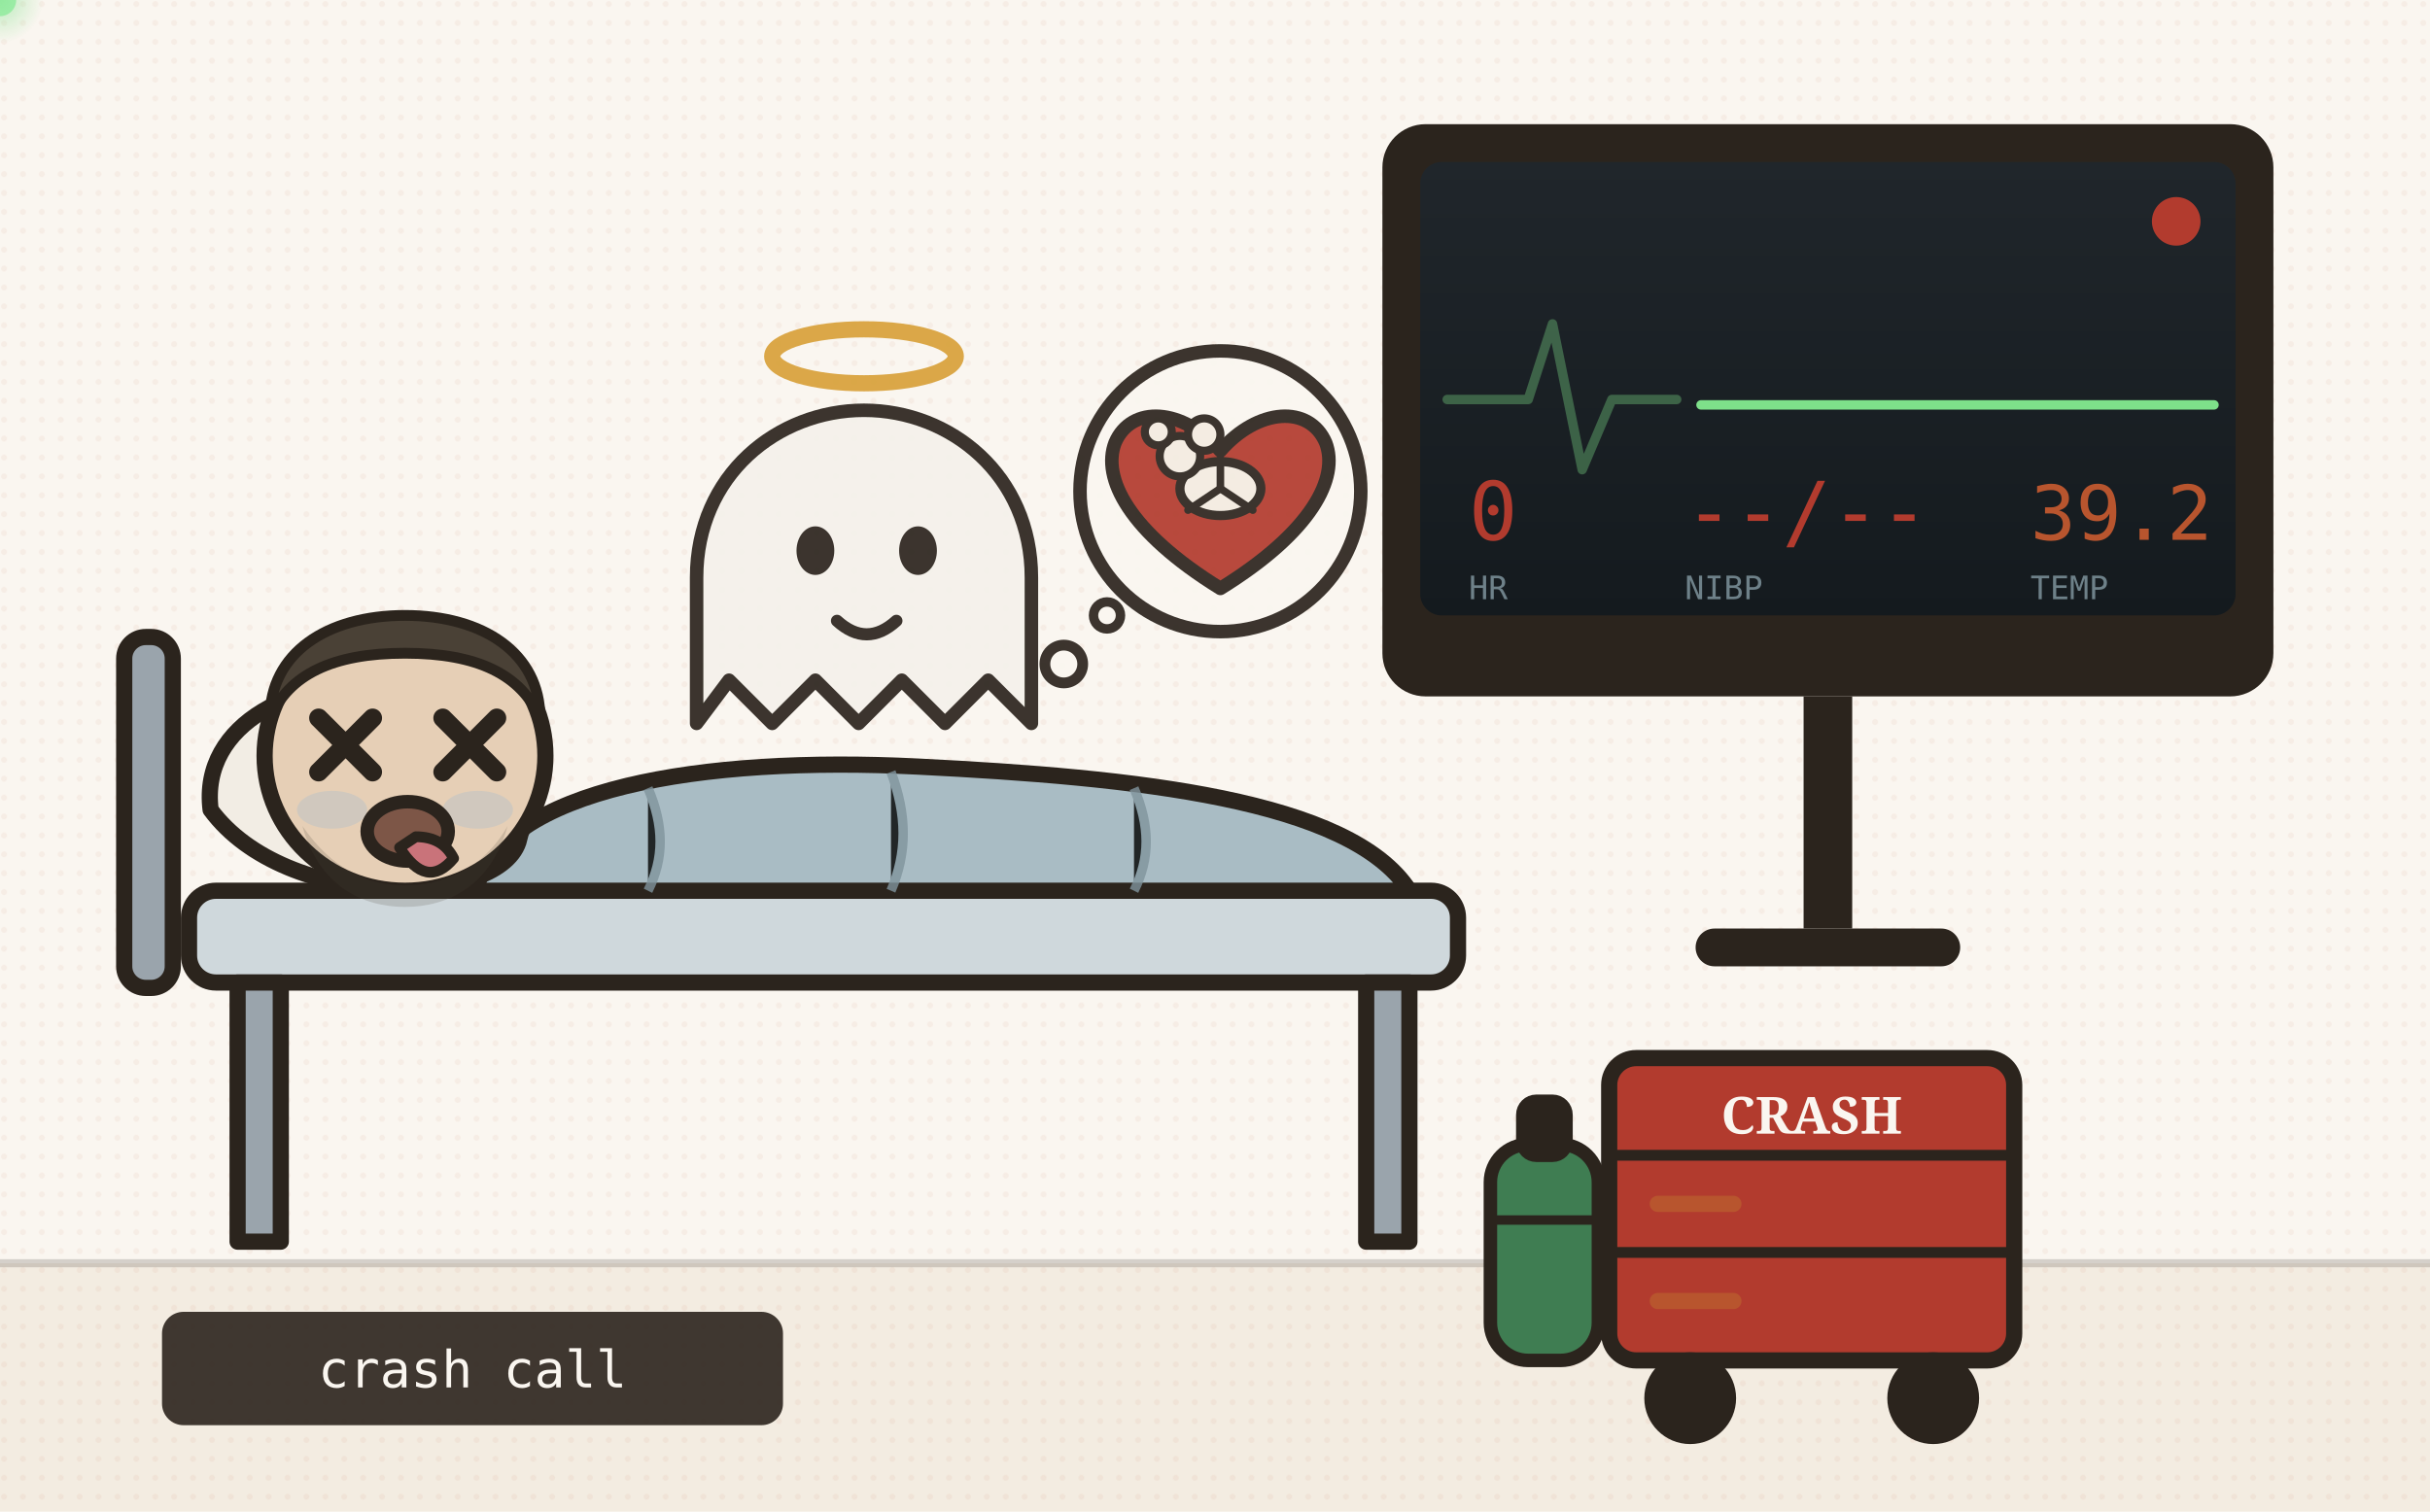
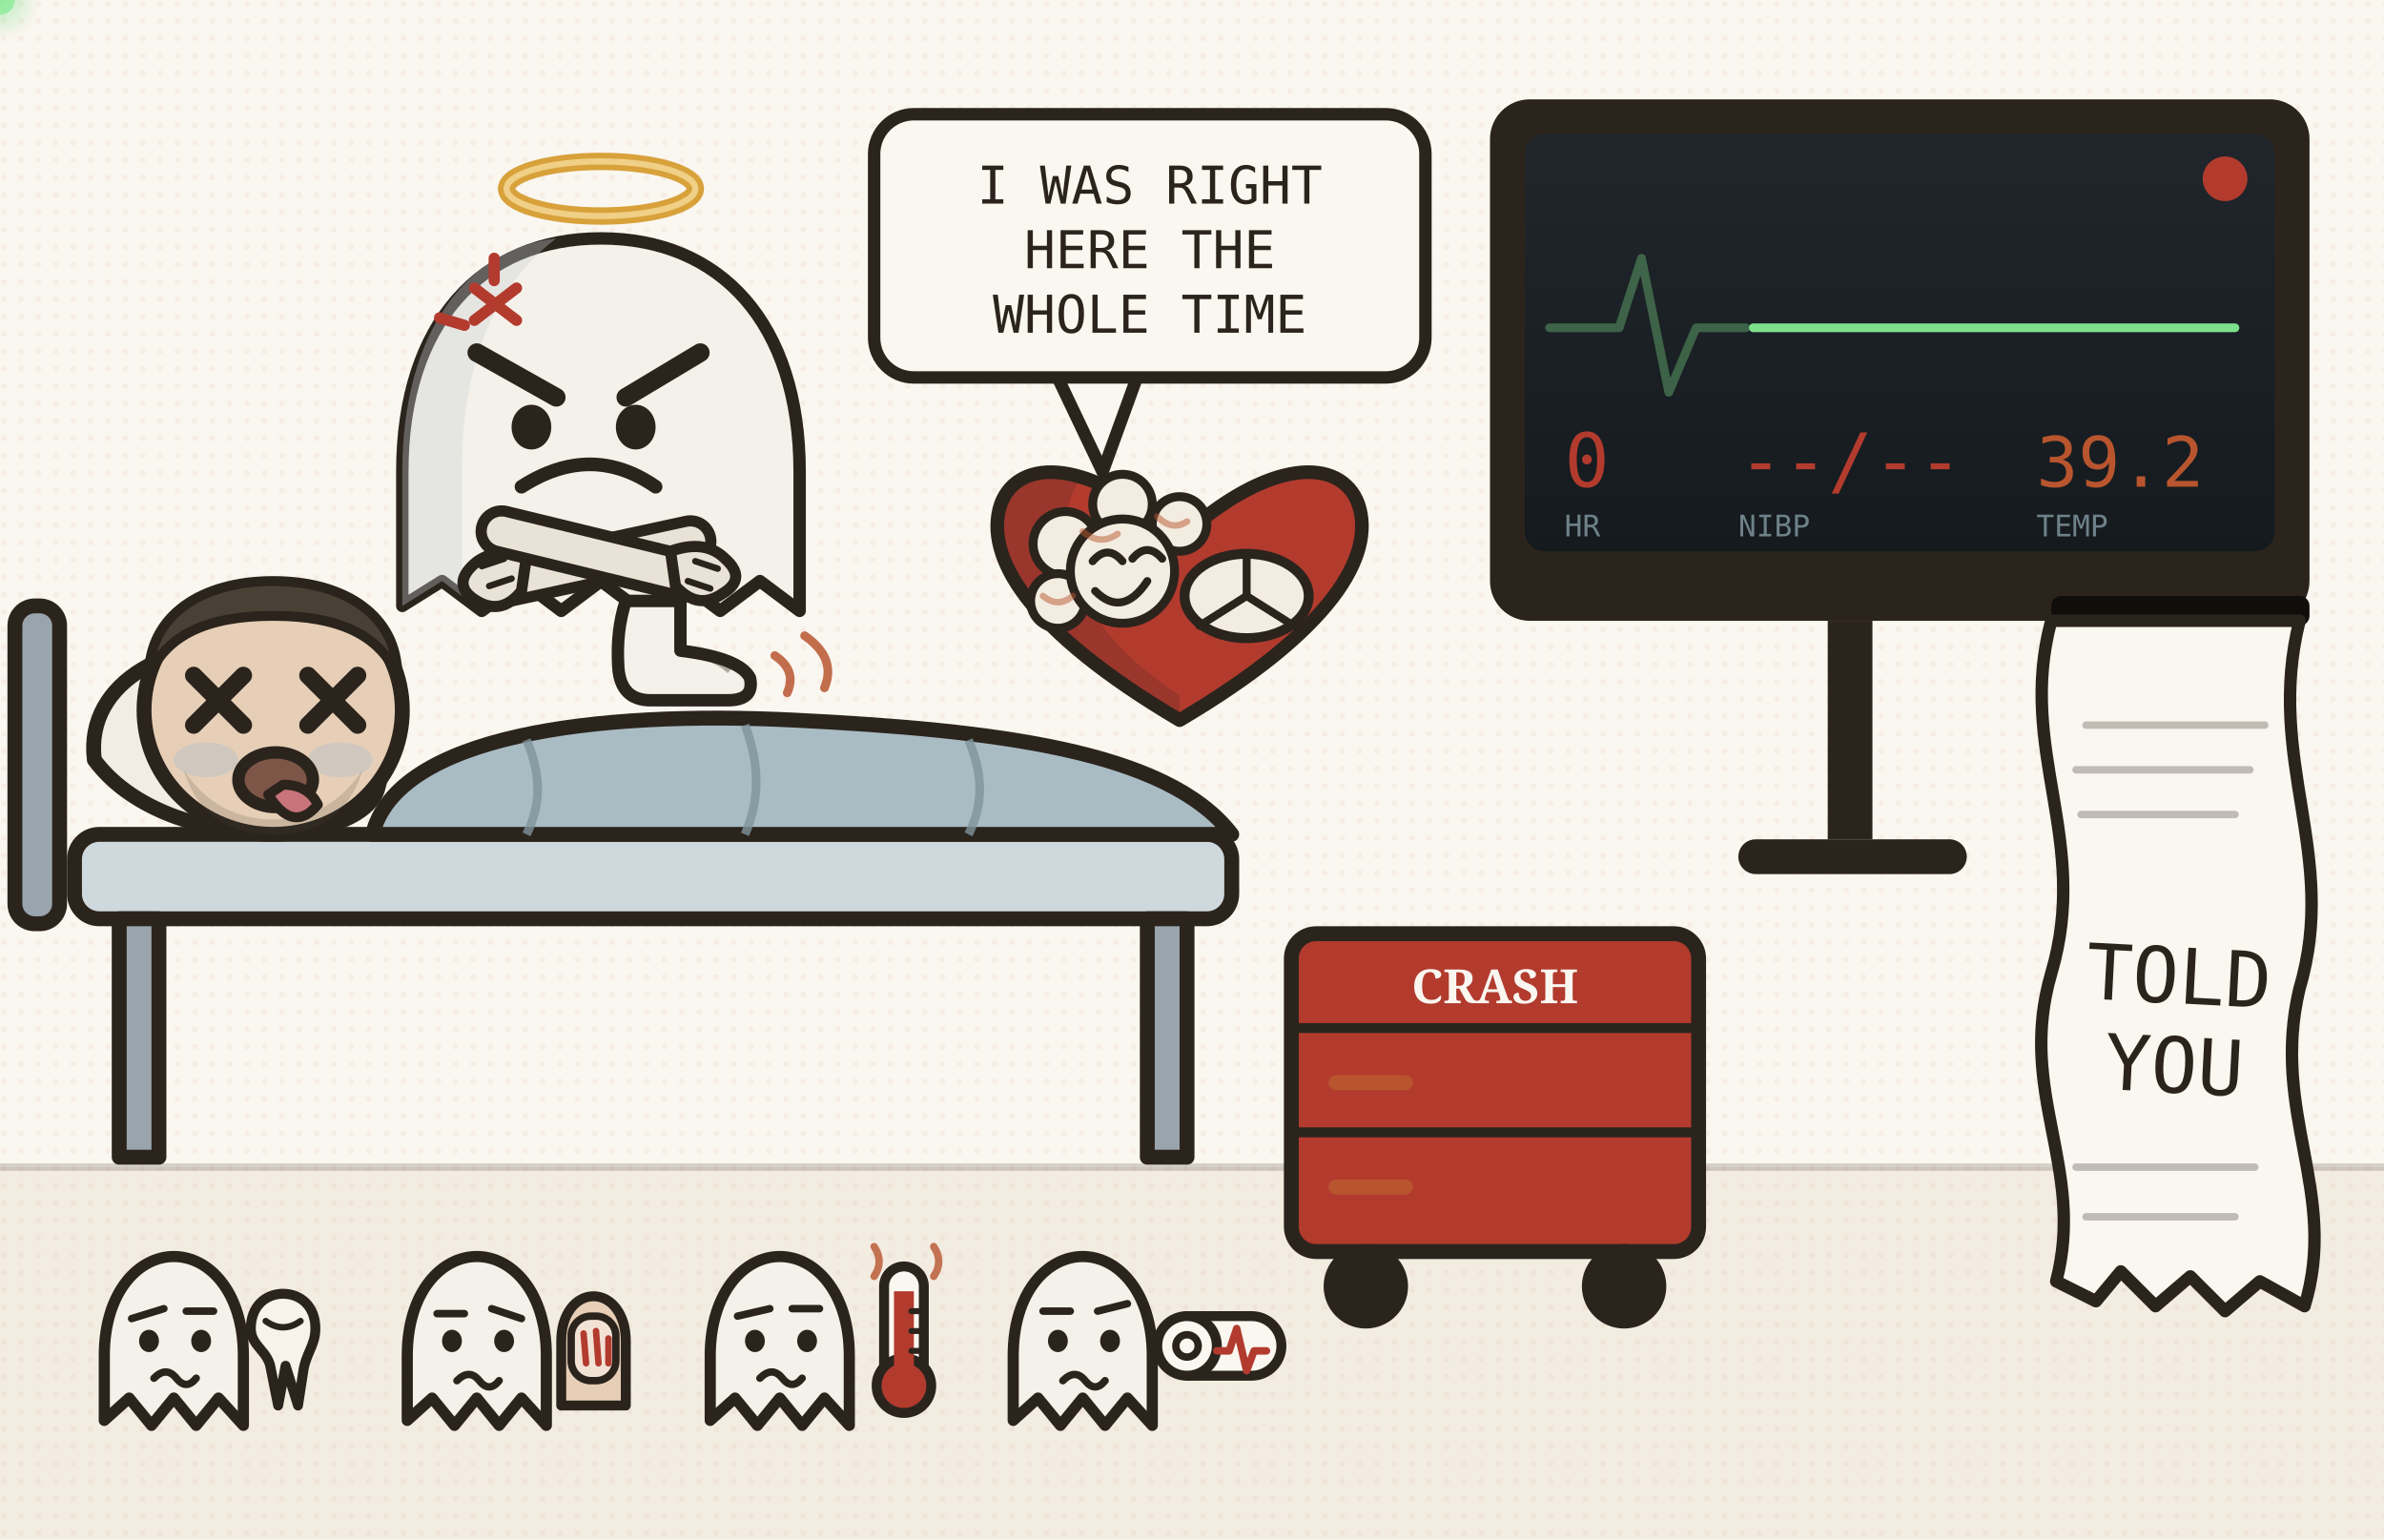
- <svg xmlns="http://www.w3.org/2000/svg" viewBox="0 0 900 560" role="img" aria-label="Marcus has arrested: the monitor has flatlined with the fever still showing, the crash trolley has arrived too late, and his soul drifts up with a thought bubble of the heart valve nobody looked at">
+ <svg xmlns="http://www.w3.org/2000/svg" viewBox="0 0 960 620" role="img" aria-label="Marcus has arrested. His soul hovers over the bed with arms folded, halo knocked askew and one foot tapping impatiently, glaring down at him. Beside it a smug cauliflower-like vegetation perched on a heart valve says I WAS RIGHT HERE THE WHOLE TIME. The flatlined monitor, still showing a temperature of 39.2, prints a long till receipt reading TOLD YOU. Four small ghosts carrying a molar tooth, a splinter-haemorrhage fingernail, a high thermometer and a rolled-up ECG queue patiently past the foot of the bed.">
  <defs>
    <pattern id="dgrain" width="7" height="7" patternUnits="userSpaceOnUse">
      <circle cx="1.5" cy="1.5" r="1.1" fill="#b8552e" opacity=".06" />
    </pattern>
    <linearGradient id="screen" x1="0" y1="0" x2="0" y2="1">
      <stop offset="0" stop-color="#20262b" />
      <stop offset="1" stop-color="#141a1e" />
    </linearGradient>
    <radialGradient id="glow" cx=".5" cy=".5" r=".5">
      <stop offset="0" stop-color="#7ee08a" stop-opacity=".5" />
      <stop offset="1" stop-color="#7ee08a" stop-opacity="0" />
    </radialGradient>
  </defs>
-   <rect width="900" height="560" fill="#faf6f0" />
-   <rect y="468" width="900" height="92" fill="#f3ece1" />
-   <path d="M0 468 H900" fill="none" stroke="#2b241d" stroke-width="3" opacity=".18" />
-   <rect width="900" height="560" fill="url(#dgrain)" />
-   <g>
-     <rect x="512" y="46" width="330" height="212" rx="16" fill="#2b241d" />
-     <rect x="526" y="60" width="302" height="168" rx="8" fill="url(#screen)" />
-     <path d="M536 148 h30 l9 -28 l11 54 l11 -26 h24" fill="none" stroke="#7ee08a" stroke-width="3.5" stroke-linecap="round" stroke-linejoin="round" opacity=".35">
+   <rect width="960" height="620" fill="#faf6f0" />
+   <rect y="470" width="960" height="150" fill="#f3ece1" />
+   <path d="M0 470 H960" fill="none" stroke="#2b241d" stroke-width="3" opacity=".18" />
+   <rect width="960" height="620" fill="url(#dgrain)" />
+   <g>
+     <rect x="600" y="40" width="330" height="210" rx="16" fill="#2b241d" />
+     <rect x="614" y="54" width="302" height="168" rx="8" fill="url(#screen)" />
+     <path d="M624 132 h28 l9 -28 l11 54 l11 -26 h20" fill="none" stroke="#7ee08a" stroke-width="3.5" stroke-linecap="round" stroke-linejoin="round" opacity=".35">
      <animate attributeName="opacity" values=".45;0;0;.45" keyTimes="0;0.25;0.9;1" dur="6s" repeatCount="indefinite" />
    </path>
-     <path d="M630 150 H820" fill="none" stroke="#7ee08a" stroke-width="3.5" stroke-linecap="round" />
+     <path d="M706 132 H900" fill="none" stroke="#7ee08a" stroke-width="3.5" stroke-linecap="round" />
    <circle r="6" fill="#a9f2b3">
-       <animateMotion path="M630 150 H820" dur="2.6s" repeatCount="indefinite" />
+       <animateMotion path="M706 132 H900" dur="2.6s" repeatCount="indefinite" />
    </circle>
    <circle r="16" fill="url(#glow)">
-       <animateMotion path="M630 150 H820" dur="2.6s" repeatCount="indefinite" />
+       <animateMotion path="M706 132 H900" dur="2.6s" repeatCount="indefinite" />
    </circle>
-     <text x="544" y="200" font-family="ui-monospace, monospace" font-size="30" fill="#b23b2e">0</text>
-     <text x="544" y="222" font-family="ui-monospace, monospace" font-size="12" fill="#6e8189">HR</text>
-     <text x="624" y="200" font-family="ui-monospace, monospace" font-size="30" fill="#b23b2e">--/--</text>
-     <text x="624" y="222" font-family="ui-monospace, monospace" font-size="12" fill="#6e8189">NIBP</text>
-     <text x="752" y="200" font-family="ui-monospace, monospace" font-size="28" fill="#b8552e">39.2</text>
-     <text x="752" y="222" font-family="ui-monospace, monospace" font-size="12" fill="#6e8189">TEMP</text>
-     <circle cx="806" cy="82" r="9" fill="#b23b2e">
+     <text x="630" y="196" font-family="ui-monospace, monospace" font-size="30" fill="#b23b2e">0</text>
+     <text x="630" y="216" font-family="ui-monospace, monospace" font-size="12" fill="#6e8189">HR</text>
+     <text x="700" y="196" font-family="ui-monospace, monospace" font-size="30" fill="#b23b2e">--/--</text>
+     <text x="700" y="216" font-family="ui-monospace, monospace" font-size="12" fill="#6e8189">NIBP</text>
+     <text x="820" y="196" font-family="ui-monospace, monospace" font-size="28" fill="#b8552e">39.2</text>
+     <text x="820" y="216" font-family="ui-monospace, monospace" font-size="12" fill="#6e8189">TEMP</text>
+     <circle cx="896" cy="72" r="9" fill="#b23b2e">
      <animate attributeName="opacity" values="1;.15;1" dur=".85s" repeatCount="indefinite" />
    </circle>
-     <rect x="668" y="258" width="18" height="86" fill="#2b241d" />
-     <rect x="628" y="344" width="98" height="14" rx="7" fill="#2b241d" />
+     <rect x="826" y="240" width="104" height="12" rx="4" fill="#100d0a" />
+     <rect x="736" y="250" width="18" height="88" fill="#2b241d" />
+     <rect x="700" y="338" width="92" height="14" rx="7" fill="#2b241d" />
+   </g>
+   <g>
+     <animateTransform attributeName="transform" type="rotate" values="-1.7 876 250; 1.7 876 250; -1.7 876 250" dur="6.5s" repeatCount="indefinite" />
+     <path d="M826 250 C812 302 842 338 826 392 C812 440 840 470 828 516 L844 524 L854 512 L868 526 L882 514 L896 528 L910 516 L928 526 C942 480 914 448 926 398 C942 344 912 306 926 250 Z" fill="#faf6f0" stroke="#2b241d" stroke-width="5" stroke-linejoin="round" />
+     <g stroke="#2b241d" stroke-width="3" stroke-linecap="round" opacity=".28">
+       <path d="M840 292 H912" />
+       <path d="M836 310 H906" />
+       <path d="M838 328 H900" />
+       <path d="M836 470 H908" />
+       <path d="M840 490 H900" />
+     </g>
+     <g transform="rotate(3 876 420)">
+       <text x="876" y="404" text-anchor="middle" font-family="ui-monospace, monospace" font-size="31" fill="#2b241d">TOLD</text>
+       <text x="876" y="440" text-anchor="middle" font-family="ui-monospace, monospace" font-size="31" fill="#2b241d">YOU</text>
+     </g>
  </g>
  <g stroke="#2b241d" stroke-width="6" stroke-linejoin="round">
-     <rect x="70" y="330" width="470" height="34" rx="10" fill="#cfd8dc" />
-     <rect x="88" y="364" width="16" height="96" fill="#9aa4ac" />
-     <rect x="506" y="364" width="16" height="96" fill="#9aa4ac" />
-     <rect x="46" y="236" width="18" height="130" rx="8" fill="#9aa4ac" />
-   </g>
-   <path d="M176 330 C186 292 260 280 340 284 C420 288 500 296 522 330 Z" fill="#a9bcc4" stroke="#2b241d" stroke-width="6" stroke-linejoin="round" />
-   <g stroke="#7f939c" stroke-width="3.5" opacity=".8">
-     <path d="M240 292 C246 306 246 318 240 330" />
-     <path d="M330 286 C336 302 336 316 330 330" />
-     <path d="M420 292 C426 306 426 318 420 330" />
-   </g>
-   <path d="M78 300 C74 268 110 250 148 254 C186 258 200 284 192 312 C184 336 106 338 78 300 Z" fill="#f2ede4" stroke="#2b241d" stroke-width="6" stroke-linejoin="round" />
-   <g>
-     <ellipse cx="150" cy="280" rx="52" ry="50" fill="#e6cfb6" stroke="#2b241d" stroke-width="6" />
-     <ellipse cx="123" cy="300" rx="13" ry="7" fill="#b9c2c6" opacity=".5" />
-     <ellipse cx="177" cy="300" rx="13" ry="7" fill="#b9c2c6" opacity=".5" />
-     <path d="M100 266 C100 242 121 228 150 228 C179 228 200 242 200 266 C193 250 177 242 150 242 C123 242 107 250 100 266 Z" fill="#4a4136" stroke="#2b241d" stroke-width="4" />
-     <path d="M112 306 C118 328 134 336 150 336 C166 336 182 328 188 306 C179 322 164 328 150 328 C136 328 123 322 112 306 Z" fill="#4a4136" opacity=".18" />
+     <rect x="30" y="336" width="466" height="34" rx="10" fill="#cfd8dc" />
+     <rect x="48" y="370" width="16" height="96" fill="#9aa4ac" />
+     <rect x="462" y="370" width="16" height="96" fill="#9aa4ac" />
+     <rect x="6" y="244" width="18" height="128" rx="8" fill="#9aa4ac" />
+   </g>
+   <path d="M150 336 C160 296 240 286 320 290 C400 294 470 302 496 336 Z" fill="#a9bcc4" stroke="#2b241d" stroke-width="6" stroke-linejoin="round" />
+   <g stroke="#7f939c" stroke-width="3.5" opacity=".8" fill="none">
+     <path d="M212 298 C218 312 218 324 212 336" />
+     <path d="M300 292 C306 308 306 322 300 336" />
+     <path d="M390 298 C396 312 396 324 390 336" />
+   </g>
+   <path d="M38 306 C34 274 70 256 108 260 C146 264 160 290 152 318 C144 342 66 344 38 306 Z" fill="#f2ede4" stroke="#2b241d" stroke-width="6" stroke-linejoin="round" />
+   <g>
+     <ellipse cx="110" cy="286" rx="52" ry="50" fill="#e6cfb6" stroke="#2b241d" stroke-width="6" />
+     <ellipse cx="83" cy="306" rx="13" ry="7" fill="#b9c2c6" opacity=".5" />
+     <ellipse cx="137" cy="306" rx="13" ry="7" fill="#b9c2c6" opacity=".5" />
+     <path d="M60 272 C60 248 81 234 110 234 C139 234 160 248 160 272 C153 256 137 248 110 248 C83 248 67 256 60 272 Z" fill="#4a4136" stroke="#2b241d" stroke-width="4" />
+     <path d="M74 310 C80 330 94 336 110 336 C126 336 140 330 146 310 C137 324 124 330 110 330 C96 330 83 324 74 310 Z" fill="#4a4136" opacity=".18" />
    <g stroke="#2b241d" stroke-width="7" stroke-linecap="round">
-       <path d="M118 266 l20 20 M138 266 l-20 20" />
-       <path d="M164 266 l20 20 M184 266 l-20 20" />
-     </g>
-     <ellipse cx="151" cy="308" rx="15" ry="11" fill="#7d5647" stroke="#2b241d" stroke-width="5" />
-     <path d="M148 314 q10 16 20 4 q-4 -8 -14 -8 Z" fill="#c9737a" stroke="#2b241d" stroke-width="4" stroke-linejoin="round" />
-   </g>
-   <g opacity=".92">
-     <animateTransform attributeName="transform" type="translate" values="0 0; 0 -46; 0 0" dur="5s" repeatCount="indefinite" />
-     <animate attributeName="opacity" values=".5;.95;.5" dur="5s" repeatCount="indefinite" />
-     <path d="M258 214 C258 176 288 152 320 152 C352 152 382 176 382 214 L382 268 L366 252 L350 268 L334 252 L318 268 L302 252 L286 268 L270 252 L258 268 Z" fill="#f4f1ea" stroke="#2b241d" stroke-width="5" stroke-linejoin="round" />
+       <path d="M78 272 l20 20 M98 272 l-20 20" />
+       <path d="M124 272 l20 20 M144 272 l-20 20" />
+     </g>
+     <ellipse cx="111" cy="314" rx="15" ry="11" fill="#7d5647" stroke="#2b241d" stroke-width="5" />
+     <path d="M108 320 q10 16 20 4 q-4 -8 -14 -8 Z" fill="#c9737a" stroke="#2b241d" stroke-width="4" stroke-linejoin="round" />
+   </g>
+   <g>
+     <animateTransform attributeName="transform" type="translate" values="0 0; 0 -16; 0 0" dur="6s" repeatCount="indefinite" />
+     <g>
+       <animateTransform attributeName="transform" type="rotate" values="-21 242 76; -7 242 76; -21 242 76" dur="2.9s" repeatCount="indefinite" />
+       <ellipse cx="242" cy="76" rx="38" ry="11" fill="none" stroke="#d8a13a" stroke-width="7" />
+       <ellipse cx="242" cy="76" rx="38" ry="11" fill="none" stroke="#f0cf86" stroke-width="2.5" />
+     </g>
+     <path d="M162 190 C162 130 194 96 242 96 C290 96 322 130 322 190 L322 246 L306 234 L290 246 L274 234 L258 246 L242 234 L226 246 L210 234 L194 246 L178 234 L162 244 Z" fill="#f4f1ea" stroke="#2b241d" stroke-width="5" stroke-linejoin="round" />
+     <path d="M162 190 C162 134 188 100 224 96 C198 116 186 148 186 190 L186 240 L178 234 L162 244 Z" fill="#c9cfd4" opacity=".35" />
+     <g stroke-linecap="round" fill="none">
+       <path d="M204 234 L278 218" stroke="#2b241d" stroke-width="21" />
+       <path d="M204 234 L278 218" stroke="#e9e2d6" stroke-width="12" />
+     </g>
+     <g>
+       <path d="M212 224 q-14 -4 -22 4 q-8 8 2 14 q10 6 18 -4 Z" fill="#e9e2d6" stroke="#2b241d" stroke-width="4.5" stroke-linejoin="round" />
+       <g stroke="#2b241d" stroke-width="2.6" stroke-linecap="round" fill="none">
+         <path d="M194 228 l9 -3" />
+         <path d="M197 236 l9 -3" />
+       </g>
+     </g>
+     <g stroke-linecap="round" fill="none">
+       <path d="M202 214 L276 232" stroke="#2b241d" stroke-width="21" />
+       <path d="M202 214 L276 232" stroke="#e9e2d6" stroke-width="12" />
+     </g>
+     <g>
+       <path d="M270 222 q14 -5 22 3 q9 8 -1 14 q-10 7 -19 -3 Z" fill="#e9e2d6" stroke="#2b241d" stroke-width="4.5" stroke-linejoin="round" />
+       <g stroke="#2b241d" stroke-width="2.6" stroke-linecap="round" fill="none">
+         <path d="M280 226 l9 3" />
+         <path d="M277 234 l9 3" />
+       </g>
+     </g>
+     <g>
+       <animateTransform attributeName="transform" type="rotate" values="0 262 246; -22 262 246; 0 262 246; -7 262 246; 0 262 246" dur=".95s" repeatCount="indefinite" />
+       <path d="M252 242 L274 242 L274 262 Q298 265 302 273 Q304 282 293 282 L262 282 Q250 282 249 269 Q248 254 252 242 Z" fill="#f4f1ea" stroke="#2b241d" stroke-width="5" stroke-linejoin="round" />
+       <path d="M274 262 Q288 264 294 270" fill="none" stroke="#2b241d" stroke-width="3" opacity=".35" />
+     </g>
+     <g stroke="#b8552e" stroke-width="3.5" fill="none" stroke-linecap="round" opacity=".85">
+       <path d="M312 264 q9 6 5 15" />
+       <path d="M324 256 q13 9 8 21" />
+     </g>
+     <g stroke="#2b241d" stroke-linecap="round" fill="none">
+       <path d="M192 142 L224 160" stroke-width="7.5" />
+       <path d="M282 142 L252 160" stroke-width="7.5" />
+       <path d="M210 196 Q238 178 264 196" stroke-width="5.5" />
+     </g>
    <g fill="#2b241d">
-       <ellipse cx="302" cy="204" rx="7" ry="9" />
-       <ellipse cx="340" cy="204" rx="7" ry="9" />
-     </g>
-     <path d="M310 230 q11 10 22 0" fill="none" stroke="#2b241d" stroke-width="4.5" stroke-linecap="round" />
-     <ellipse cx="320" cy="132" rx="34" ry="10" fill="none" stroke="#d8a13a" stroke-width="6" />
-     <g>
-       <circle cx="394" cy="246" r="7" fill="#faf6f0" stroke="#2b241d" stroke-width="4" />
-       <circle cx="410" cy="228" r="5" fill="#faf6f0" stroke="#2b241d" stroke-width="3.5" />
-       <circle cx="452" cy="182" r="52" fill="#faf6f0" stroke="#2b241d" stroke-width="5" />
-       <path d="M452 218 C418 197 408 177 413 164 C419 150 438 151 452 167 C466 151 485 150 491 164 C496 177 486 197 452 218 Z" fill="#b23b2e" stroke="#2b241d" stroke-width="5" stroke-linejoin="round" />
-       <ellipse cx="452" cy="181" rx="15" ry="10" fill="#f3ece1" stroke="#2b241d" stroke-width="3.4" />
-       <g stroke="#2b241d" stroke-width="2.8" stroke-linecap="round">
-         <path d="M452 181 L452 170" />
-         <path d="M452 181 L440 189" />
-         <path d="M452 181 L464 189" />
-       </g>
-       <g fill="#f3ece1" stroke="#2b241d" stroke-width="3" stroke-linejoin="round">
-         <animateTransform attributeName="transform" type="translate" values="0 0; 1.6 -1.8; 0 0; -1.3 1.3; 0 0" dur="3.4s" repeatCount="indefinite" />
-         <circle cx="437" cy="169" r="7.5" />
-         <circle cx="446" cy="161" r="6" />
-         <circle cx="429" cy="160" r="5" />
-       </g>
-     </g>
-   </g>
-   <g stroke="#2b241d" stroke-width="5" stroke-linejoin="round">
-     <rect x="552" y="424" width="40" height="80" rx="14" fill="#3f7d52" />
-     <rect x="564" y="408" width="16" height="20" rx="5" fill="#2b241d" />
-     <path d="M552 452 H592" stroke-width="3.5" />
+       <ellipse cx="214" cy="172" rx="8" ry="9" />
+       <ellipse cx="256" cy="172" rx="8" ry="9" />
+     </g>
+     <g stroke="#b23b2e" stroke-width="4.5" stroke-linecap="round" fill="none">
+       <path d="M191 116 l17 13 M208 116 l-17 13" />
+       <path d="M199 104 l0 9" />
+       <path d="M177 128 l10 3" />
+     </g>
+   </g>
+   <g>
+     <path d="M424 148 L444 190 L460 146 Z" fill="#faf6f0" stroke="#2b241d" stroke-width="5" stroke-linejoin="round" />
+     <rect x="352" y="46" width="222" height="106" rx="16" fill="#faf6f0" stroke="#2b241d" stroke-width="5" />
+     <g font-family="ui-monospace, monospace" font-size="21" fill="#2b241d" text-anchor="middle">
+       <text x="463" y="82">I WAS RIGHT</text>
+       <text x="463" y="108">HERE THE</text>
+       <text x="463" y="134">WHOLE TIME</text>
+     </g>
+     <path d="M475 290 C414 254 396 224 403 203 C410 184 439 184 475 217 C511 184 540 184 547 203 C554 224 536 254 475 290 Z" fill="#b23b2e" stroke="#2b241d" stroke-width="5.5" stroke-linejoin="round" />
+     <path d="M475 290 C414 254 396 224 403 203 C409 188 424 185 437 190 C418 214 434 254 475 280 Z" fill="#2b241d" opacity=".18" />
+     <ellipse cx="502" cy="240" rx="25" ry="17" fill="#f3ece1" stroke="#2b241d" stroke-width="4" />
+     <g stroke="#2b241d" stroke-width="3.2" stroke-linecap="round" fill="none">
+       <path d="M502 240 L502 223" />
+       <path d="M502 240 L483 252" />
+       <path d="M502 240 L521 252" />
+     </g>
+     <g>
+       <animateTransform attributeName="transform" type="translate" values="0 0; 1.6 -2.2; 0 0; -1.4 1.6; 0 0" dur="3.6s" repeatCount="indefinite" />
+       <g fill="#f3ece1" stroke="#2b241d" stroke-width="3.6" stroke-linejoin="round">
+         <circle cx="429" cy="219" r="13" />
+         <circle cx="452" cy="203" r="12" />
+         <circle cx="475" cy="211" r="11" />
+         <circle cx="426" cy="242" r="11" />
+         <circle cx="452" cy="230" r="21" />
+       </g>
+       <g stroke="#b8552e" stroke-width="2.6" fill="none" stroke-linecap="round" opacity=".5">
+         <path d="M436 214 q7 6 14 1" />
+         <path d="M466 208 q6 6 12 2" />
+         <path d="M420 240 q6 5 12 0" />
+       </g>
+       <g stroke="#2b241d" stroke-width="3.2" fill="none" stroke-linecap="round">
+         <path d="M440 226 q6 -7 12 0" />
+         <path d="M456 225 q6 -7 12 0" />
+         <path d="M441 238 q11 11 21 -4" />
+       </g>
+     </g>
  </g>
  <g stroke="#2b241d" stroke-width="6" stroke-linejoin="round">
-     <rect x="596" y="392" width="150" height="112" rx="10" fill="#b23b2e" />
-     <path d="M596 428 H746 M596 464 H746" stroke-width="4" />
-     <path d="M614 446 h28 M614 482 h28" stroke="#b8552e" stroke-width="6" stroke-linecap="round" />
-     <circle cx="626" cy="518" r="14" fill="#2b241d" />
-     <circle cx="716" cy="518" r="14" fill="#2b241d" />
-   </g>
-   <text x="671" y="420" text-anchor="middle" font-family="Georgia, serif" font-size="19" font-weight="bold" fill="#faf6f0">CRASH</text>
-   <g>
-     <rect x="60" y="486" width="230" height="42" rx="8" fill="#2b241d" opacity=".9" />
-     <text x="175" y="514" text-anchor="middle" font-family="ui-monospace, monospace" font-size="19" fill="#faf6f0">crash call</text>
+     <rect x="520" y="376" width="164" height="128" rx="10" fill="#b23b2e" />
+     <path d="M520 414 H684 M520 456 H684" stroke-width="4" />
+     <path d="M538 436 h28 M538 478 h28" stroke="#b8552e" stroke-width="6" stroke-linecap="round" />
+     <circle cx="550" cy="518" r="14" fill="#2b241d" />
+     <circle cx="654" cy="518" r="14" fill="#2b241d" />
+   </g>
+   <text x="602" y="404" text-anchor="middle" font-family="Georgia, serif" font-size="19" font-weight="bold" fill="#faf6f0">CRASH</text>
+   <g>
+     <animateTransform attributeName="transform" type="translate" values="0 0; 15 0; 0 0" dur="14s" repeatCount="indefinite" />
+     <g transform="translate(38 502)">
+       <animateTransform attributeName="transform" type="translate" values="38 502; 38 494; 38 502" dur="4.2s" repeatCount="indefinite" />
+       <path d="M4 44 C4 18 18 4 32 4 C46 4 60 18 60 44 L60 72 L50 61 L41 72 L32 61 L23 72 L14 61 L4 70 Z" fill="#f4f1ea" stroke="#2b241d" stroke-width="4.5" stroke-linejoin="round" />
+       <g fill="#2b241d">
+         <ellipse cx="22" cy="38" rx="4" ry="4.5" />
+         <ellipse cx="43" cy="38" rx="4" ry="4.5" />
+       </g>
+       <g stroke="#2b241d" stroke-width="3" fill="none" stroke-linecap="round">
+         <path d="M15 29 l13 -4" />
+         <path d="M37 26 h11" />
+         <path d="M24 53 q5 -5 9 0 q4 5 8 0" />
+       </g>
+       <g transform="translate(60 22)">
+         <path d="M3 11 C3 2 9 -3 16 -3 C23 -3 29 2 29 11 C29 18 25 21 24 29 L22 42 L17 26 L14 42 L11 27 C10 20 3 18 3 11 Z" fill="#f7f2ea" stroke="#2b241d" stroke-width="4" stroke-linejoin="round" />
+         <path d="M9 8 q7 5 14 0" fill="none" stroke="#2b241d" stroke-width="2.6" stroke-linecap="round" />
+       </g>
+     </g>
+     <g transform="translate(160 502)">
+       <animateTransform attributeName="transform" type="translate" values="160 502; 160 496; 160 502" dur="5.1s" repeatCount="indefinite" />
+       <path d="M4 44 C4 18 18 4 32 4 C46 4 60 18 60 44 L60 72 L50 61 L41 72 L32 61 L23 72 L14 61 L4 70 Z" fill="#f4f1ea" stroke="#2b241d" stroke-width="4.5" stroke-linejoin="round" />
+       <g fill="#2b241d">
+         <ellipse cx="22" cy="38" rx="4" ry="4.5" />
+         <ellipse cx="43" cy="38" rx="4" ry="4.5" />
+       </g>
+       <g stroke="#2b241d" stroke-width="3" fill="none" stroke-linecap="round">
+         <path d="M16 27 h11" />
+         <path d="M38 25 l12 4" />
+         <path d="M24 54 q5 -5 9 0 q4 5 8 0" />
+       </g>
+       <g transform="translate(62 20)">
+         <path d="M4 44 L4 18 C4 7 10 0 17 0 C24 0 30 7 30 18 L30 44 Z" fill="#e6cfb6" stroke="#2b241d" stroke-width="4" stroke-linejoin="round" />
+         <rect x="8" y="8" width="18" height="26" rx="8" fill="#f2e2d6" stroke="#2b241d" stroke-width="3" />
+         <g stroke="#b23b2e" stroke-width="2.6" stroke-linecap="round">
+           <path d="M13 15 l1 12" />
+           <path d="M18 14 l1 13" />
+           <path d="M23 17 l0 10" />
+         </g>
+       </g>
+     </g>
+     <g transform="translate(282 502)">
+       <animateTransform attributeName="transform" type="translate" values="282 502; 282 495; 282 502" dur="4.6s" repeatCount="indefinite" />
+       <path d="M4 44 C4 18 18 4 32 4 C46 4 60 18 60 44 L60 72 L50 61 L41 72 L32 61 L23 72 L14 61 L4 70 Z" fill="#f4f1ea" stroke="#2b241d" stroke-width="4.5" stroke-linejoin="round" />
+       <g fill="#2b241d">
+         <ellipse cx="22" cy="38" rx="4" ry="4.5" />
+         <ellipse cx="43" cy="38" rx="4" ry="4.5" />
+       </g>
+       <g stroke="#2b241d" stroke-width="3" fill="none" stroke-linecap="round">
+         <path d="M15 28 l13 -3" />
+         <path d="M37 25 h11" />
+         <path d="M24 53 q5 -5 9 0 q4 5 8 0" />
+       </g>
+       <g transform="translate(64 8)">
+         <path d="M10 8 a8 8 0 0 1 16 0 L26 40 L10 40 Z" fill="#faf6f0" stroke="#2b241d" stroke-width="4" stroke-linejoin="round" />
+         <circle cx="18" cy="48" r="11" fill="#b23b2e" stroke="#2b241d" stroke-width="4" />
+         <rect x="14" y="10" width="8" height="34" fill="#b23b2e" />
+         <g stroke="#2b241d" stroke-width="2.4" stroke-linecap="round">
+           <path d="M26 18 h-5" />
+           <path d="M26 26 h-5" />
+           <path d="M26 34 h-5" />
+         </g>
+         <g stroke="#b8552e" stroke-width="3" fill="none" stroke-linecap="round" opacity=".8">
+           <path d="M6 4 q4 -6 0 -12" />
+           <path d="M30 4 q4 -6 0 -12" />
+         </g>
+       </g>
+     </g>
+     <g transform="translate(404 502)">
+       <animateTransform attributeName="transform" type="translate" values="404 502; 404 494; 404 502" dur="5.6s" repeatCount="indefinite" />
+       <path d="M4 44 C4 18 18 4 32 4 C46 4 60 18 60 44 L60 72 L50 61 L41 72 L32 61 L23 72 L14 61 L4 70 Z" fill="#f4f1ea" stroke="#2b241d" stroke-width="4.5" stroke-linejoin="round" />
+       <g fill="#2b241d">
+         <ellipse cx="22" cy="38" rx="4" ry="4.5" />
+         <ellipse cx="43" cy="38" rx="4" ry="4.5" />
+       </g>
+       <g stroke="#2b241d" stroke-width="3" fill="none" stroke-linecap="round">
+         <path d="M16 26 h11" />
+         <path d="M38 26 l12 -3" />
+         <path d="M24 54 q5 -5 9 0 q4 5 8 0" />
+       </g>
+       <g transform="translate(62 24)">
+         <path d="M12 4 h26 a12 12 0 0 1 0 24 h-26 Z" fill="#faf6f0" stroke="#2b241d" stroke-width="4" stroke-linejoin="round" />
+         <circle cx="12" cy="16" r="12" fill="#faf6f0" stroke="#2b241d" stroke-width="4" />
+         <circle cx="12" cy="16" r="4.5" fill="none" stroke="#2b241d" stroke-width="3" />
+         <path d="M24 18 h5 l3 -9 l4 17 l3 -8 h5" fill="none" stroke="#b23b2e" stroke-width="3" stroke-linecap="round" stroke-linejoin="round" />
+       </g>
+     </g>
  </g>
</svg>
